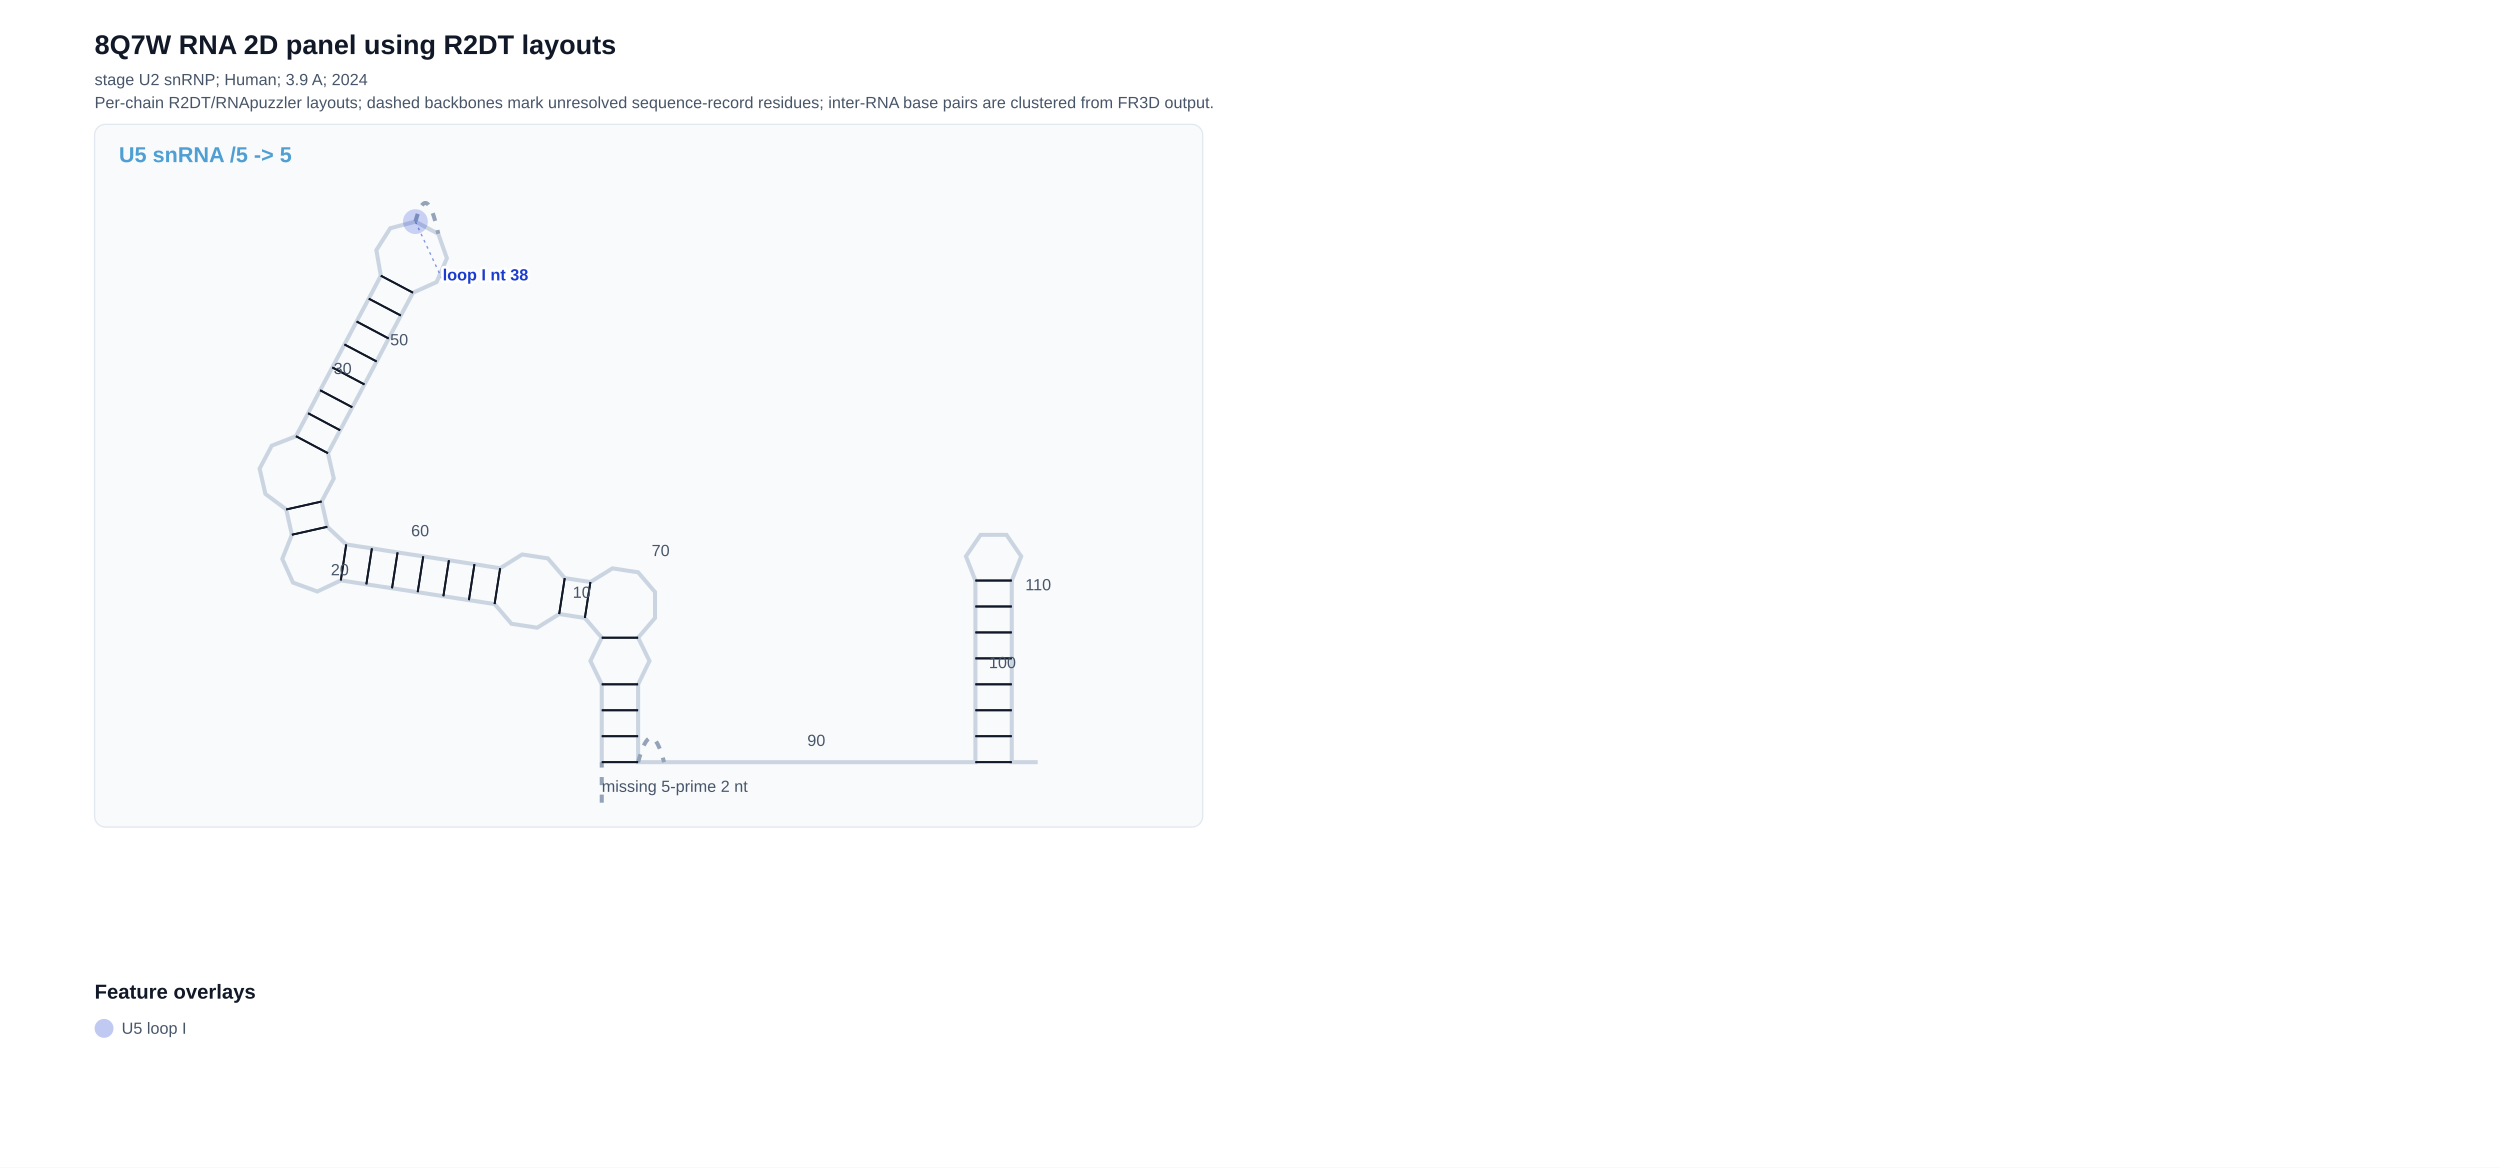
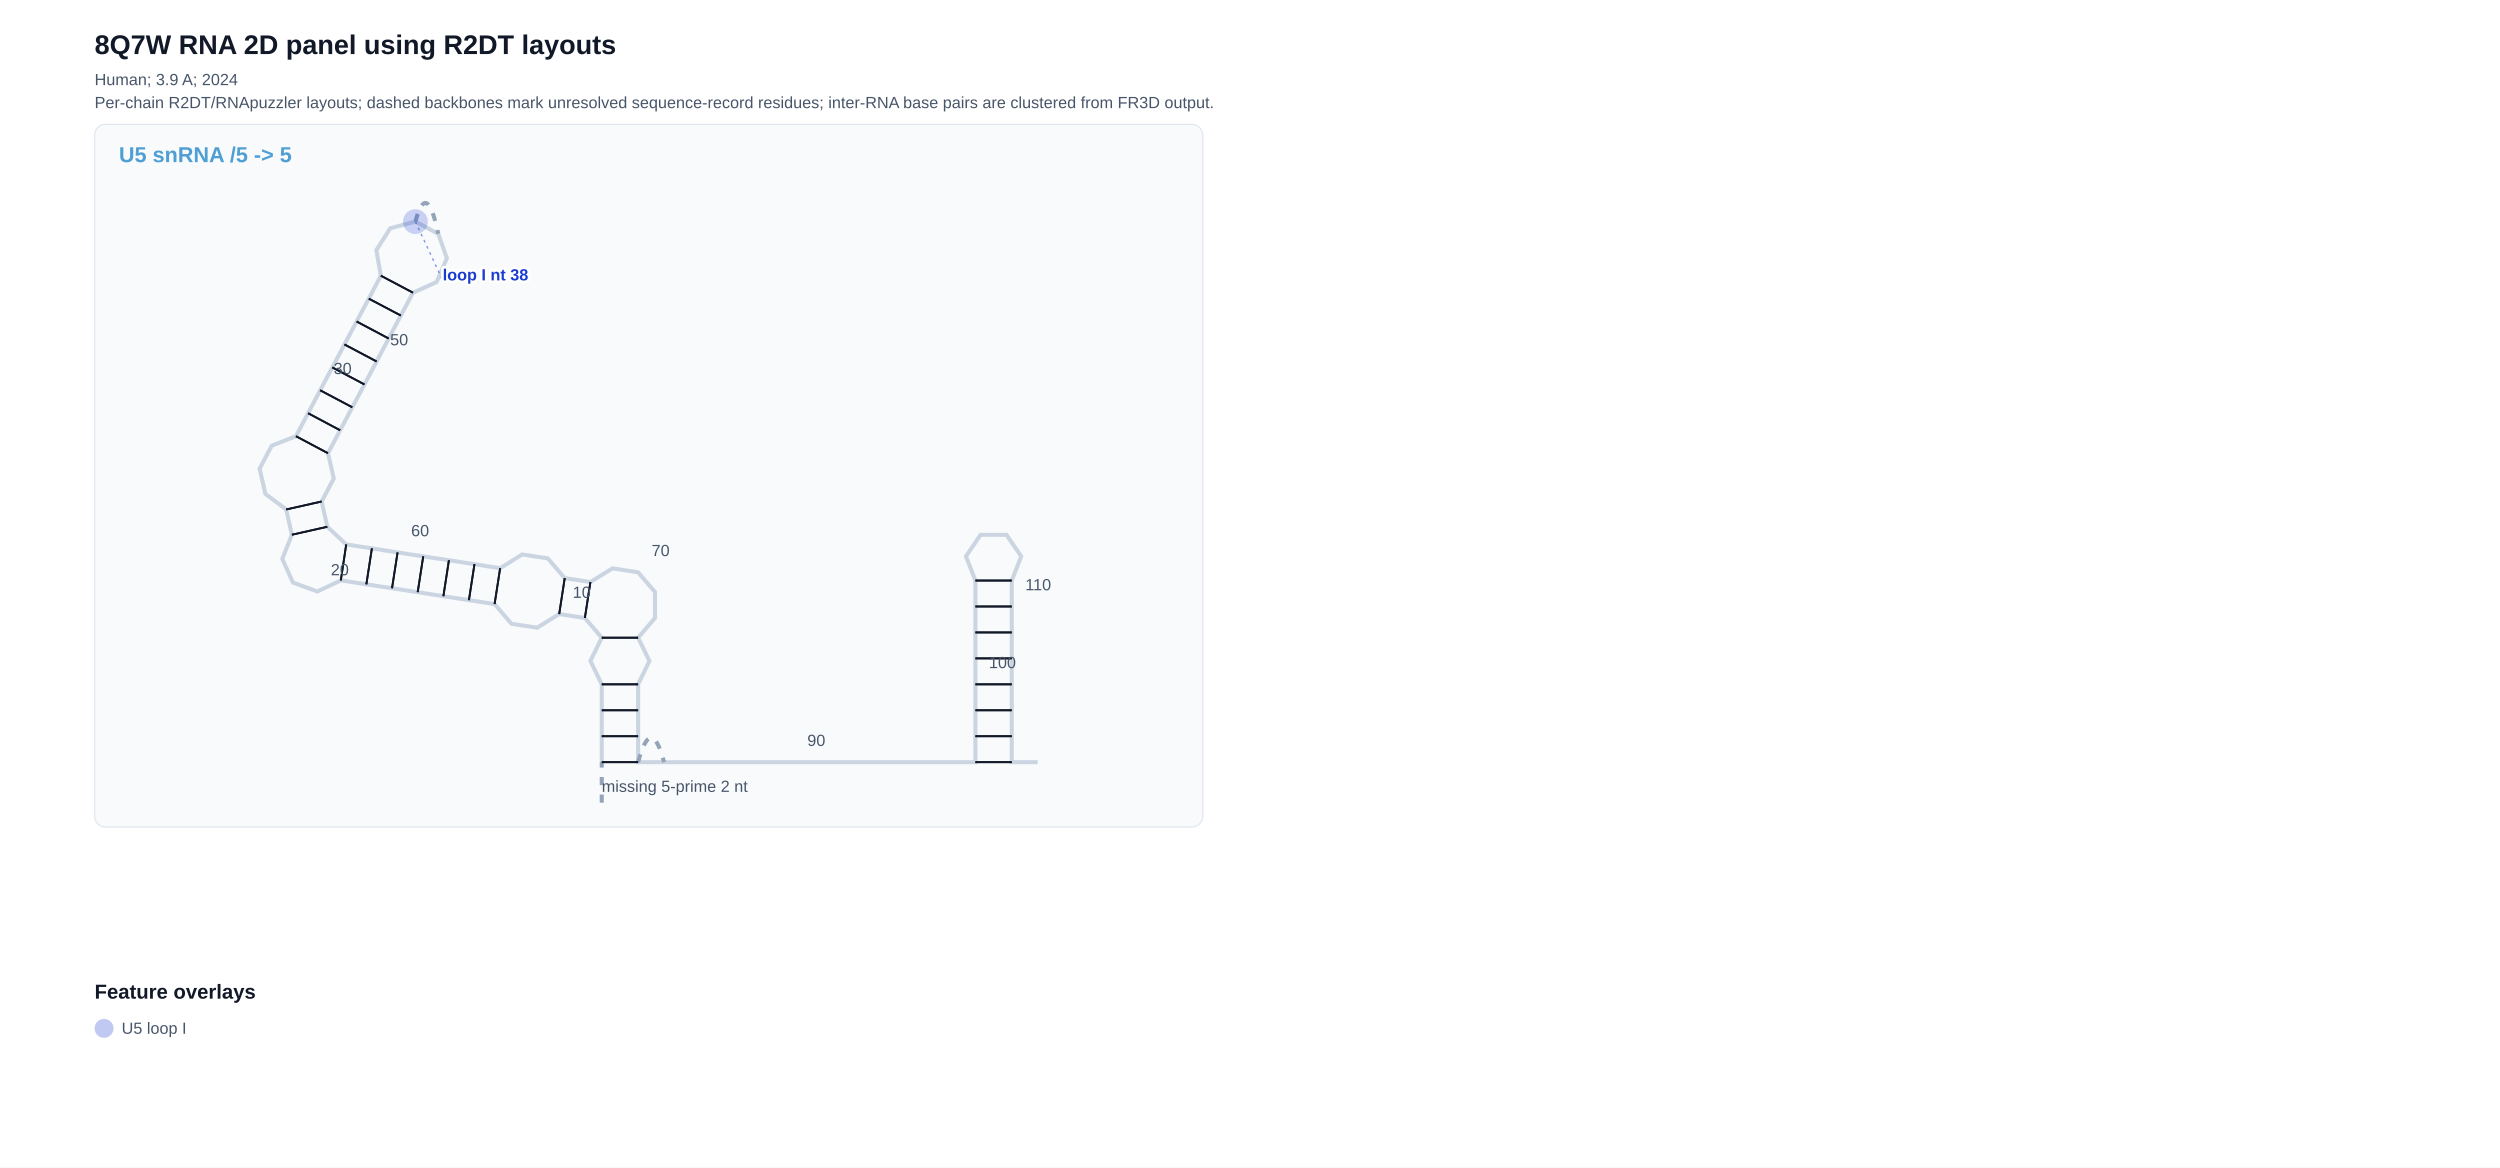
<svg xmlns="http://www.w3.org/2000/svg" width="1850" height="864" viewBox="0 0 1850 864">
  <style>
text{font-family:Arial,Helvetica,sans-serif} .base{font-size:12px;font-weight:700;text-anchor:middle;dominant-baseline:middle}
.label{font-size:20px;font-weight:700;fill:#111827}.small{font-size:12px;fill:#475569}.feature-label{font-size:12px;font-weight:700;paint-order:stroke;stroke:#fff;stroke-width:4px;stroke-linejoin:round}.feature-callout{stroke-width:1;stroke-dasharray:2 3;fill:none}.bp{stroke:#111827;stroke-width:1.4}.backbone{stroke:#cbd5e1;stroke-width:3;fill:none}.missing{stroke:#94a3b8;stroke-width:3;stroke-dasharray:6 7;fill:none}.inter{stroke:#64748b;stroke-dasharray:5 5;fill:none;opacity:.42}
</style>
  <rect width="100%" height="100%" fill="#ffffff" />
  <text x="70" y="40" class="label">8Q7W RNA 2D panel using R2DT layouts</text>
-   <text x="70" y="63" class="small">stage U2 snRNP; Human; 3.9 A; 2024</text>
+   <text x="70" y="63" class="small">Human; 3.9 A; 2024</text>
  <text x="70" y="80" class="small">Per-chain R2DT/RNApuzzler layouts; dashed backbones mark unresolved sequence-record residues; inter-RNA base pairs are clustered from FR3D output.</text>
  <rect x="70.0" y="92.0" width="820.0" height="520.0" rx="8" fill="#f8fafc" stroke="#e2e8f0" />
  <text x="88.0" y="120.0" class="label" style="font-size:16px;fill:#4F9FD3">U5 snRNA /5 -&gt; 5</text>
  <polyline points="445.3,564.0 445.3,544.8 445.3,525.6 445.3,506.4 436.9,489.1 445.3,471.9 432.8,457.3 413.8,454.4 397.5,464.5 378.5,461.6 366.0,447.0 347.0,444.1 328.1,441.2 309.1,438.2 290.1,435.3 271.1,432.4 252.2,429.5 234.8,437.7 216.8,431.1 208.9,413.6 216.0,395.7 211.8,377.0 196.4,365.5 192.1,346.8 201.1,329.8 219.0,322.8 228.0,305.8 236.9,288.8 245.9,271.9 254.9,254.9 263.9,237.9 272.9,221.0 281.8,204.0 278.5,185.1 288.8,168.9 307.4,164.0 324.3,173.0 330.7,191.1 323.1,208.7 305.6,216.6 296.6,233.5 287.6,250.5 278.7,267.5 269.7,284.5 260.7,301.4 251.7,318.4 242.7,335.4 247.0,354.1 238.0,371.1 242.2,389.8 256.2,402.9 275.2,405.8 294.2,408.8 313.2,411.7 332.2,414.6 351.1,417.5 370.1,420.5 386.4,410.3 405.4,413.2 417.9,427.8 436.9,430.7 453.2,420.6 472.2,423.5 484.7,438.1 484.7,457.3 472.2,471.9 480.6,489.1 472.2,506.4 472.2,525.6 472.2,544.8 472.2,564.0 491.4,564.0 510.6,564.0 529.8,564.0 549.0,564.0 568.2,564.0 587.4,564.0 606.6,564.0 625.8,564.0 645.0,564.0 664.2,564.0 683.4,564.0 702.6,564.0 721.8,564.0 721.8,544.8 721.8,525.6 721.8,506.4 721.8,487.2 721.8,468.0 721.8,448.8 721.8,429.6 714.8,411.7 725.6,395.8 744.8,395.8 755.7,411.7 748.7,429.6 748.7,448.8 748.7,468.0 748.7,487.2 748.7,506.4 748.7,525.6 748.7,544.8 748.7,564.0 767.9,564.0" class="backbone" />
  <path d="M445.3,594.0 L445.3,564.0" class="missing" />
  <text x="445.3" y="586.0" text-anchor="start" class="small" fill="#64748b">missing 5-prime 2 nt</text>
  <path d="M307.4,164.0 Q315.8,132.5 324.3,173.0" class="missing" />
  <path d="M472.2,564.0 Q481.8,528.0 491.4,564.0" class="missing" />
  <line x1="445.3" y1="564.0" x2="472.2" y2="564.0" class="bp" />
  <line x1="445.3" y1="544.8" x2="472.2" y2="544.8" class="bp" />
  <line x1="445.3" y1="525.6" x2="472.2" y2="525.6" class="bp" />
  <line x1="445.3" y1="506.4" x2="472.2" y2="506.4" class="bp" />
  <line x1="445.3" y1="471.9" x2="472.2" y2="471.9" class="bp" />
  <line x1="432.8" y1="457.3" x2="436.9" y2="430.7" class="bp" />
  <line x1="413.8" y1="454.4" x2="417.9" y2="427.8" class="bp" />
  <line x1="366.0" y1="447.0" x2="370.1" y2="420.5" class="bp" />
  <line x1="347.0" y1="444.1" x2="351.1" y2="417.5" class="bp" />
  <line x1="328.1" y1="441.2" x2="332.2" y2="414.6" class="bp" />
  <line x1="309.1" y1="438.2" x2="313.2" y2="411.7" class="bp" />
  <line x1="290.1" y1="435.3" x2="294.2" y2="408.8" class="bp" />
  <line x1="271.1" y1="432.4" x2="275.2" y2="405.8" class="bp" />
  <line x1="252.2" y1="429.5" x2="256.2" y2="402.9" class="bp" />
  <line x1="216.0" y1="395.7" x2="242.2" y2="389.8" class="bp" />
  <line x1="211.8" y1="377.0" x2="238.0" y2="371.1" class="bp" />
  <line x1="219.0" y1="322.8" x2="242.7" y2="335.4" class="bp" />
  <line x1="228.0" y1="305.8" x2="251.7" y2="318.4" class="bp" />
  <line x1="236.9" y1="288.8" x2="260.7" y2="301.4" class="bp" />
  <line x1="245.9" y1="271.9" x2="269.7" y2="284.5" class="bp" />
  <line x1="254.9" y1="254.9" x2="278.7" y2="267.5" class="bp" />
  <line x1="263.9" y1="237.9" x2="287.6" y2="250.5" class="bp" />
  <line x1="272.9" y1="221.0" x2="296.6" y2="233.5" class="bp" />
  <line x1="281.8" y1="204.0" x2="305.6" y2="216.6" class="bp" />
  <line x1="305.6" y1="216.6" x2="281.8" y2="204.0" class="bp" />
  <line x1="296.6" y1="233.5" x2="272.9" y2="221.0" class="bp" />
  <line x1="287.6" y1="250.5" x2="263.9" y2="237.9" class="bp" />
  <line x1="278.7" y1="267.5" x2="254.9" y2="254.9" class="bp" />
  <line x1="269.7" y1="284.5" x2="245.9" y2="271.9" class="bp" />
  <line x1="260.7" y1="301.4" x2="236.9" y2="288.8" class="bp" />
  <line x1="251.7" y1="318.4" x2="228.0" y2="305.8" class="bp" />
  <line x1="242.7" y1="335.4" x2="219.0" y2="322.8" class="bp" />
  <line x1="238.0" y1="371.1" x2="211.8" y2="377.0" class="bp" />
  <line x1="242.2" y1="389.8" x2="216.0" y2="395.7" class="bp" />
  <line x1="256.2" y1="402.9" x2="252.2" y2="429.5" class="bp" />
  <line x1="275.2" y1="405.8" x2="271.1" y2="432.4" class="bp" />
  <line x1="294.2" y1="408.8" x2="290.1" y2="435.3" class="bp" />
  <line x1="313.2" y1="411.7" x2="309.1" y2="438.2" class="bp" />
  <line x1="332.2" y1="414.6" x2="328.1" y2="441.2" class="bp" />
  <line x1="351.1" y1="417.5" x2="347.0" y2="444.1" class="bp" />
  <line x1="370.1" y1="420.5" x2="366.0" y2="447.0" class="bp" />
  <line x1="417.9" y1="427.8" x2="413.8" y2="454.4" class="bp" />
  <line x1="436.9" y1="430.7" x2="432.8" y2="457.3" class="bp" />
  <line x1="472.2" y1="471.9" x2="445.3" y2="471.9" class="bp" />
  <line x1="472.2" y1="506.4" x2="445.3" y2="506.4" class="bp" />
  <line x1="472.2" y1="525.6" x2="445.3" y2="525.6" class="bp" />
  <line x1="472.2" y1="544.8" x2="445.3" y2="544.8" class="bp" />
  <line x1="472.2" y1="564.0" x2="445.3" y2="564.0" class="bp" />
  <line x1="721.8" y1="564.0" x2="748.7" y2="564.0" class="bp" />
  <line x1="721.8" y1="544.8" x2="748.7" y2="544.8" class="bp" />
  <line x1="721.8" y1="525.6" x2="748.7" y2="525.6" class="bp" />
  <line x1="721.8" y1="506.4" x2="748.7" y2="506.4" class="bp" />
  <line x1="721.8" y1="487.2" x2="748.7" y2="487.2" class="bp" />
  <line x1="721.8" y1="468.0" x2="748.7" y2="468.0" class="bp" />
  <line x1="721.8" y1="448.8" x2="748.7" y2="448.8" class="bp" />
  <line x1="721.8" y1="429.6" x2="748.7" y2="429.6" class="bp" />
  <line x1="748.7" y1="429.6" x2="721.8" y2="429.6" class="bp" />
  <line x1="748.7" y1="448.8" x2="721.8" y2="448.8" class="bp" />
  <line x1="748.7" y1="468.0" x2="721.8" y2="468.0" class="bp" />
  <line x1="748.7" y1="487.2" x2="721.8" y2="487.2" class="bp" />
  <line x1="748.7" y1="506.4" x2="721.8" y2="506.4" class="bp" />
  <line x1="748.7" y1="525.6" x2="721.8" y2="525.6" class="bp" />
  <line x1="748.7" y1="544.8" x2="721.8" y2="544.8" class="bp" />
  <line x1="748.7" y1="564.0" x2="721.8" y2="564.0" class="bp" />
  <circle cx="307.4" cy="164.0" r="9.2" fill="#1b3cd0" opacity="0.22" />
  <text x="445.3" y="564.0" class="base" fill="#4F9FD3" />
  <text x="445.3" y="544.8" class="base" fill="#4F9FD3" />
  <text x="445.3" y="525.6" class="base" fill="#4F9FD3" />
  <text x="445.3" y="506.4" class="base" fill="#4F9FD3" />
  <text x="436.9" y="489.1" class="base" fill="#4F9FD3" />
  <text x="445.3" y="471.9" class="base" fill="#4F9FD3" />
  <text x="432.8" y="457.3" class="base" fill="#4F9FD3" />
  <text x="413.8" y="454.4" class="base" fill="#4F9FD3" />
  <text x="423.8" y="442.4" class="small" fill="#94a3b8">10</text>
  <text x="397.5" y="464.5" class="base" fill="#4F9FD3" />
  <text x="378.5" y="461.6" class="base" fill="#4F9FD3" />
  <text x="366.0" y="447.0" class="base" fill="#4F9FD3" />
  <text x="347.0" y="444.1" class="base" fill="#4F9FD3" />
  <text x="328.1" y="441.2" class="base" fill="#4F9FD3" />
  <text x="309.1" y="438.2" class="base" fill="#4F9FD3" />
  <text x="290.1" y="435.3" class="base" fill="#4F9FD3" />
  <text x="271.1" y="432.4" class="base" fill="#4F9FD3" />
  <text x="252.2" y="429.5" class="base" fill="#4F9FD3" />
  <text x="234.8" y="437.7" class="base" fill="#4F9FD3" />
  <text x="244.8" y="425.7" class="small" fill="#94a3b8">20</text>
  <text x="216.8" y="431.1" class="base" fill="#4F9FD3" />
  <text x="208.9" y="413.6" class="base" fill="#4F9FD3" />
  <text x="216.0" y="395.7" class="base" fill="#4F9FD3" />
  <text x="211.8" y="377.0" class="base" fill="#4F9FD3" />
  <text x="196.4" y="365.5" class="base" fill="#4F9FD3" />
  <text x="192.1" y="346.8" class="base" fill="#4F9FD3" />
  <text x="201.1" y="329.8" class="base" fill="#4F9FD3" />
  <text x="219.0" y="322.8" class="base" fill="#4F9FD3" />
  <text x="228.0" y="305.8" class="base" fill="#4F9FD3" />
  <text x="236.9" y="288.8" class="base" fill="#4F9FD3" />
  <text x="246.9" y="276.8" class="small" fill="#94a3b8">30</text>
  <text x="245.9" y="271.9" class="base" fill="#4F9FD3" />
  <text x="254.9" y="254.9" class="base" fill="#4F9FD3" />
  <text x="263.9" y="237.9" class="base" fill="#4F9FD3" />
  <text x="272.9" y="221.0" class="base" fill="#4F9FD3" />
  <text x="281.8" y="204.0" class="base" fill="#4F9FD3" />
  <text x="278.5" y="185.1" class="base" fill="#4F9FD3" />
  <text x="288.8" y="168.9" class="base" fill="#4F9FD3" />
  <text x="307.4" y="164.0" class="base" fill="#4F9FD3" />
  <text x="324.3" y="173.0" class="base" fill="#4F9FD3" />
  <text x="330.7" y="191.1" class="base" fill="#4F9FD3" />
  <text x="323.1" y="208.7" class="base" fill="#4F9FD3" />
  <text x="305.6" y="216.6" class="base" fill="#4F9FD3" />
  <text x="296.6" y="233.5" class="base" fill="#4F9FD3" />
  <text x="287.6" y="250.5" class="base" fill="#4F9FD3" />
  <text x="278.7" y="267.5" class="base" fill="#4F9FD3" />
  <text x="288.7" y="255.5" class="small" fill="#94a3b8">50</text>
  <text x="269.7" y="284.5" class="base" fill="#4F9FD3" />
  <text x="260.7" y="301.4" class="base" fill="#4F9FD3" />
  <text x="251.7" y="318.4" class="base" fill="#4F9FD3" />
  <text x="242.7" y="335.4" class="base" fill="#4F9FD3" />
  <text x="247.0" y="354.1" class="base" fill="#4F9FD3" />
  <text x="238.0" y="371.1" class="base" fill="#4F9FD3" />
  <text x="242.2" y="389.8" class="base" fill="#4F9FD3" />
  <text x="256.2" y="402.9" class="base" fill="#4F9FD3" />
  <text x="275.2" y="405.8" class="base" fill="#4F9FD3" />
  <text x="294.2" y="408.8" class="base" fill="#4F9FD3" />
  <text x="304.2" y="396.8" class="small" fill="#94a3b8">60</text>
  <text x="313.2" y="411.7" class="base" fill="#4F9FD3" />
  <text x="332.2" y="414.6" class="base" fill="#4F9FD3" />
  <text x="351.1" y="417.5" class="base" fill="#4F9FD3" />
  <text x="370.1" y="420.5" class="base" fill="#4F9FD3" />
  <text x="386.4" y="410.3" class="base" fill="#4F9FD3" />
  <text x="405.4" y="413.2" class="base" fill="#4F9FD3" />
  <text x="417.9" y="427.8" class="base" fill="#4F9FD3" />
  <text x="436.9" y="430.7" class="base" fill="#4F9FD3" />
  <text x="453.2" y="420.6" class="base" fill="#4F9FD3" />
  <text x="472.2" y="423.5" class="base" fill="#4F9FD3" />
  <text x="482.2" y="411.5" class="small" fill="#94a3b8">70</text>
  <text x="484.7" y="438.1" class="base" fill="#4F9FD3" />
  <text x="484.7" y="457.3" class="base" fill="#4F9FD3" />
  <text x="472.2" y="471.9" class="base" fill="#4F9FD3" />
  <text x="480.6" y="489.1" class="base" fill="#4F9FD3" />
  <text x="472.2" y="506.4" class="base" fill="#4F9FD3" />
  <text x="472.2" y="525.6" class="base" fill="#4F9FD3" />
  <text x="472.2" y="544.8" class="base" fill="#4F9FD3" />
  <text x="472.2" y="564.0" class="base" fill="#4F9FD3" />
  <text x="491.4" y="564.0" class="base" fill="#4F9FD3" />
  <text x="510.6" y="564.0" class="base" fill="#4F9FD3" />
  <text x="529.8" y="564.0" class="base" fill="#4F9FD3" />
  <text x="549.0" y="564.0" class="base" fill="#4F9FD3" />
  <text x="568.2" y="564.0" class="base" fill="#4F9FD3" />
  <text x="587.4" y="564.0" class="base" fill="#4F9FD3" />
  <text x="597.4" y="552.0" class="small" fill="#94a3b8">90</text>
  <text x="606.6" y="564.0" class="base" fill="#4F9FD3" />
  <text x="625.8" y="564.0" class="base" fill="#4F9FD3" />
  <text x="645.0" y="564.0" class="base" fill="#4F9FD3" />
  <text x="664.2" y="564.0" class="base" fill="#4F9FD3" />
  <text x="683.4" y="564.0" class="base" fill="#4F9FD3" />
  <text x="702.6" y="564.0" class="base" fill="#4F9FD3" />
  <text x="721.8" y="564.0" class="base" fill="#4F9FD3" />
  <text x="721.8" y="544.8" class="base" fill="#4F9FD3" />
  <text x="721.8" y="525.6" class="base" fill="#4F9FD3" />
  <text x="721.8" y="506.4" class="base" fill="#4F9FD3" />
  <text x="731.8" y="494.4" class="small" fill="#94a3b8">100</text>
  <text x="721.8" y="487.2" class="base" fill="#4F9FD3" />
  <text x="721.8" y="468.0" class="base" fill="#4F9FD3" />
  <text x="721.8" y="448.8" class="base" fill="#4F9FD3" />
  <text x="721.8" y="429.6" class="base" fill="#4F9FD3" />
  <text x="714.8" y="411.7" class="base" fill="#4F9FD3" />
  <text x="725.6" y="395.8" class="base" fill="#4F9FD3" />
  <text x="744.8" y="395.8" class="base" fill="#4F9FD3" />
  <text x="755.7" y="411.7" class="base" fill="#4F9FD3" />
  <text x="748.7" y="429.6" class="base" fill="#4F9FD3" />
  <text x="748.7" y="448.8" class="base" fill="#4F9FD3" />
  <text x="758.7" y="436.8" class="small" fill="#94a3b8">110</text>
  <text x="748.7" y="468.0" class="base" fill="#4F9FD3" />
  <text x="748.7" y="487.2" class="base" fill="#4F9FD3" />
  <text x="748.7" y="506.4" class="base" fill="#4F9FD3" />
  <text x="748.7" y="525.6" class="base" fill="#4F9FD3" />
  <text x="748.7" y="544.8" class="base" fill="#4F9FD3" />
  <text x="748.7" y="564.0" class="base" fill="#4F9FD3" />
  <text x="767.9" y="564.0" class="base" fill="#4F9FD3" />
  <path d="M307.4,164.0 L327.6,207.5" class="feature-callout" stroke="#1b3cd0" opacity="0.54" />
  <text x="327.6" y="207.5" class="feature-label" text-anchor="start" fill="#1b3cd0">loop I nt 38</text>
  <text x="70" y="739.0" class="label" style="font-size:15px">Feature overlays</text>
  <circle cx="77.0" cy="761.0" r="7" fill="#1b3cd0" opacity="0.28" />
  <text x="90.0" y="765.0" class="small">U5 loop I</text>
</svg>
